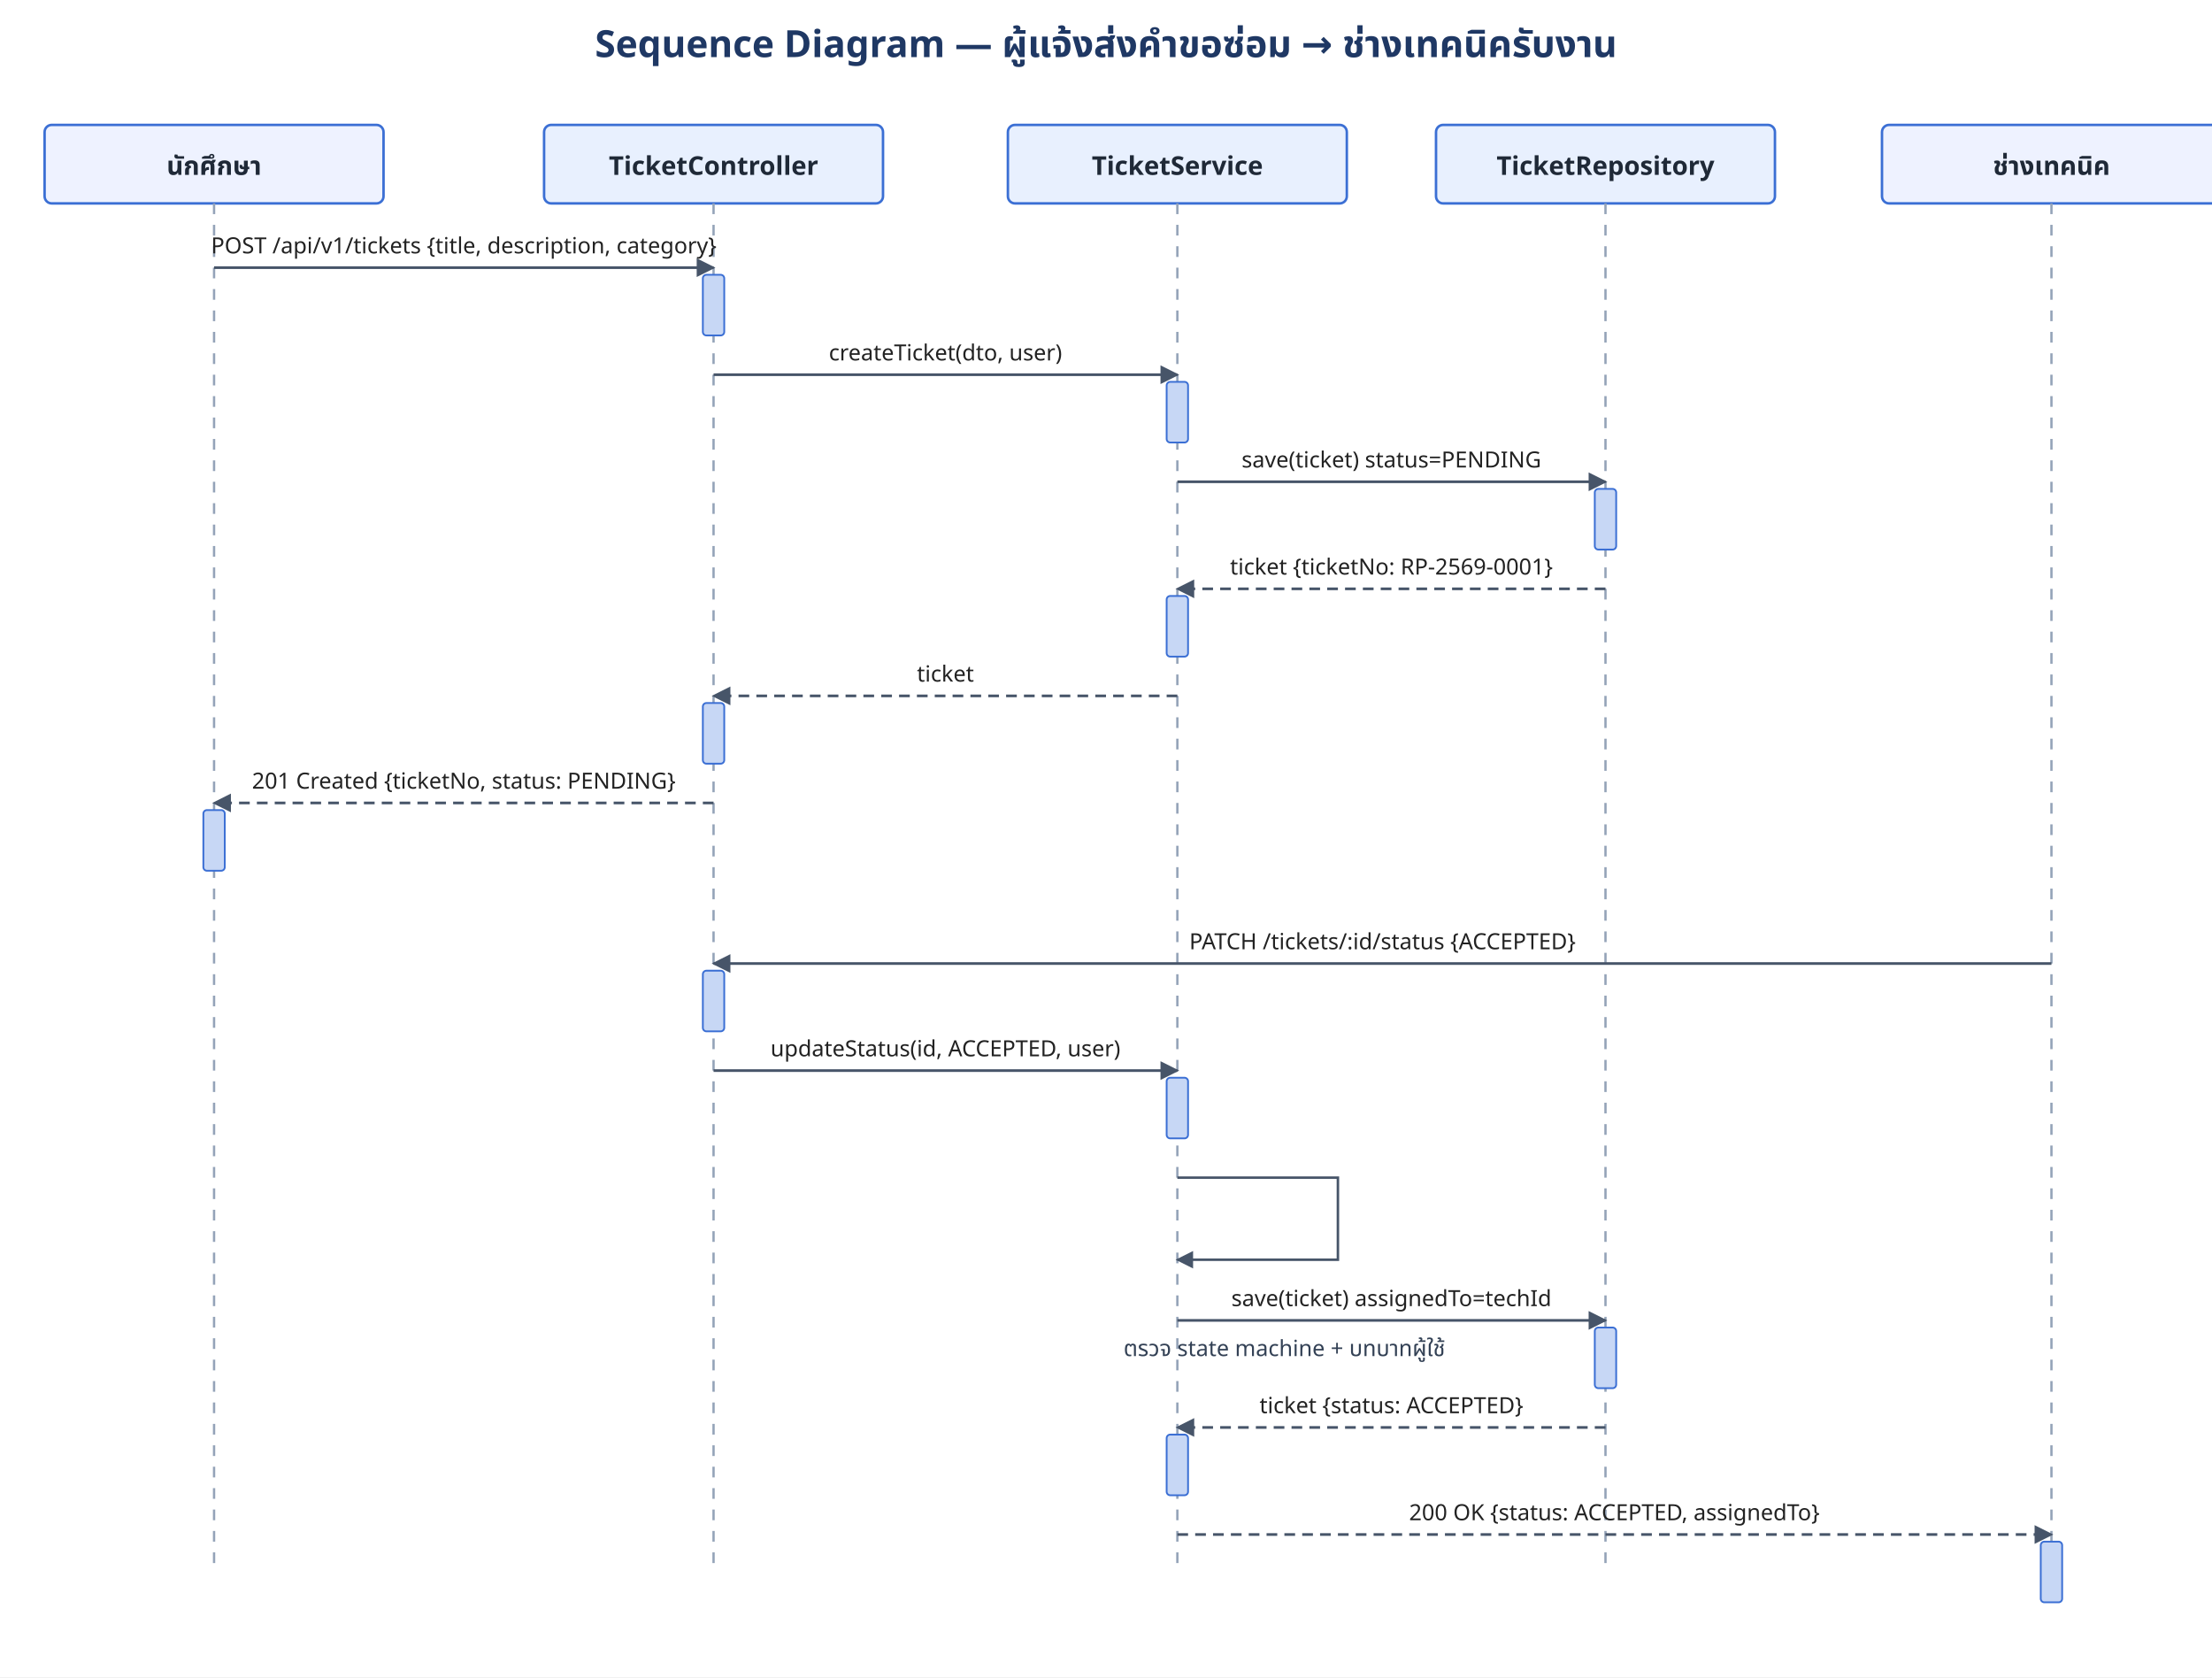
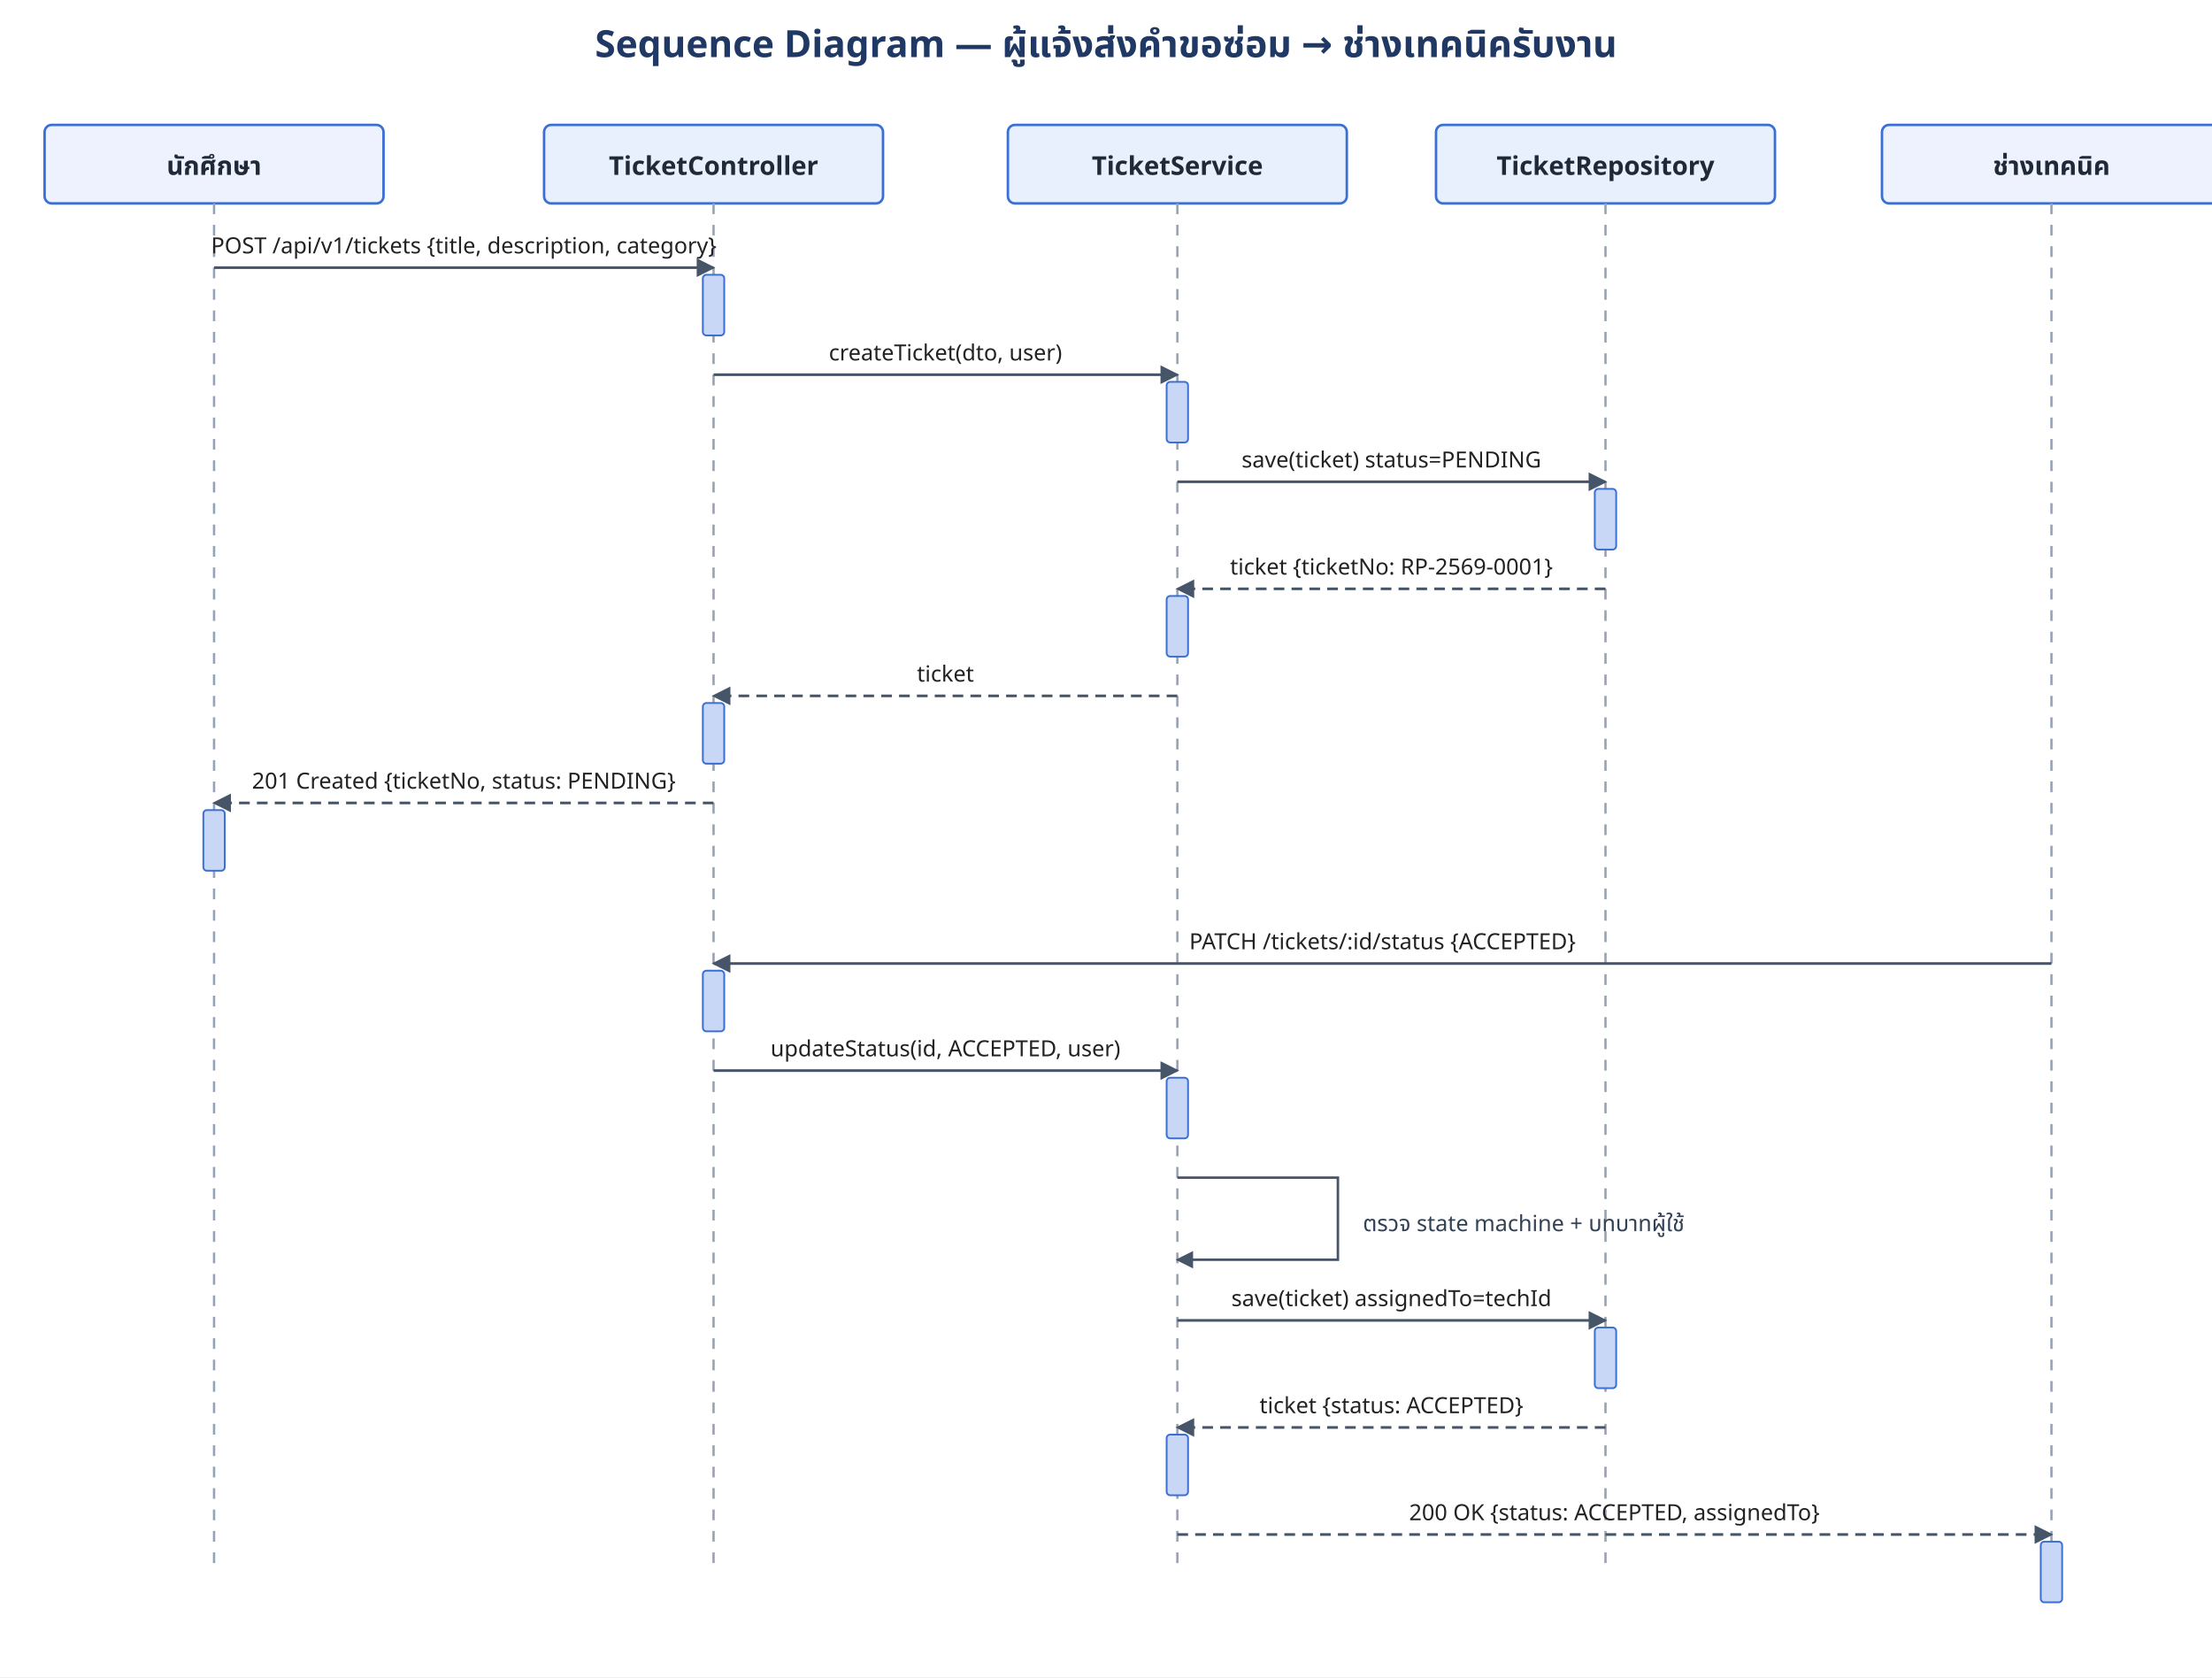
<svg xmlns="http://www.w3.org/2000/svg" width="1240" height="940" viewBox="0 0 1240 940" font-family="'Sarabun','Noto Sans Thai','TH Sarabun New','Leelawadee UI',sans-serif">
  <rect width="1240" height="940" fill="#ffffff" />
  <defs>
    <marker id="arrow" viewBox="0 0 10 10" refX="9" refY="5" markerWidth="7" markerHeight="7" orient="auto-start-reverse">
      <path d="M 0 0 L 10 5 L 0 10 z" fill="#475569" />
    </marker>
    <marker id="arrowOpen" viewBox="0 0 10 10" refX="9" refY="5" markerWidth="9" markerHeight="9" orient="auto-start-reverse">
      <path d="M 0 0 L 10 5 L 0 10" fill="none" stroke="#475569" stroke-width="1.4" />
    </marker>
    <marker id="diamond" viewBox="0 0 12 12" refX="1" refY="6" markerWidth="12" markerHeight="12" orient="auto-start-reverse">
      <path d="M 1 6 L 6 1 L 11 6 L 6 11 z" fill="#ffffff" stroke="#475569" />
    </marker>
  </defs>
  <text x="620.0" y="32" font-size="21" text-anchor="middle" fill="#1f3864" font-weight="bold" font-style="normal">Sequence Diagram — ผู้แจ้งส่งคำขอซ่อม → ช่างเทคนิครับงาน</text>
  <rect x="25" y="70" width="190" height="44" rx="4" fill="#eef2ff" stroke="#3b6fd4" stroke-width="1.4" />
  <text x="120" y="98" font-size="14.5" text-anchor="middle" fill="#1f2937" font-weight="bold" font-style="normal">นักศึกษา</text>
  <line x1="120" y1="114" x2="120" y2="880" stroke="#94a3b8" stroke-width="1.3" stroke-dasharray="6 6" />
  <rect x="305" y="70" width="190" height="44" rx="4" fill="#e8f0fe" stroke="#3b6fd4" stroke-width="1.4" />
  <text x="400" y="98" font-size="14.5" text-anchor="middle" fill="#1f2937" font-weight="bold" font-style="normal">TicketController</text>
  <line x1="400" y1="114" x2="400" y2="880" stroke="#94a3b8" stroke-width="1.3" stroke-dasharray="6 6" />
  <rect x="565" y="70" width="190" height="44" rx="4" fill="#e8f0fe" stroke="#3b6fd4" stroke-width="1.4" />
  <text x="660" y="98" font-size="14.5" text-anchor="middle" fill="#1f2937" font-weight="bold" font-style="normal">TicketService</text>
  <line x1="660" y1="114" x2="660" y2="880" stroke="#94a3b8" stroke-width="1.3" stroke-dasharray="6 6" />
  <rect x="805" y="70" width="190" height="44" rx="4" fill="#e8f0fe" stroke="#3b6fd4" stroke-width="1.4" />
  <text x="900" y="98" font-size="14.5" text-anchor="middle" fill="#1f2937" font-weight="bold" font-style="normal">TicketRepository</text>
  <line x1="900" y1="114" x2="900" y2="880" stroke="#94a3b8" stroke-width="1.3" stroke-dasharray="6 6" />
  <rect x="1055" y="70" width="190" height="44" rx="4" fill="#eef2ff" stroke="#3b6fd4" stroke-width="1.4" />
  <text x="1150" y="98" font-size="14.5" text-anchor="middle" fill="#1f2937" font-weight="bold" font-style="normal">ช่างเทคนิค</text>
  <line x1="1150" y1="114" x2="1150" y2="880" stroke="#94a3b8" stroke-width="1.3" stroke-dasharray="6 6" />
  <line x1="120" y1="150" x2="400" y2="150" stroke="#475569" stroke-width="1.5" marker-end="url(#arrow)" />
  <text x="260.0" y="142" font-size="12.5" text-anchor="middle" fill="#222" font-weight="normal" font-style="normal">POST /api/v1/tickets  {title, description, category}</text>
  <rect x="394" y="154" width="12" height="34" rx="2" fill="#c7d7f5" stroke="#3b6fd4" stroke-width="1" />
  <line x1="400" y1="210" x2="660" y2="210" stroke="#475569" stroke-width="1.5" marker-end="url(#arrow)" />
  <text x="530.0" y="202" font-size="12.5" text-anchor="middle" fill="#222" font-weight="normal" font-style="normal">createTicket(dto, user)</text>
  <rect x="654" y="214" width="12" height="34" rx="2" fill="#c7d7f5" stroke="#3b6fd4" stroke-width="1" />
  <line x1="660" y1="270" x2="900" y2="270" stroke="#475569" stroke-width="1.5" marker-end="url(#arrow)" />
  <text x="780.0" y="262" font-size="12.5" text-anchor="middle" fill="#222" font-weight="normal" font-style="normal">save(ticket)  status=PENDING</text>
  <rect x="894" y="274" width="12" height="34" rx="2" fill="#c7d7f5" stroke="#3b6fd4" stroke-width="1" />
  <line x1="900" y1="330" x2="660" y2="330" stroke="#475569" stroke-width="1.5" marker-end="url(#arrow)" stroke-dasharray="6 4" />
  <text x="780.0" y="322" font-size="12.5" text-anchor="middle" fill="#222" font-weight="normal" font-style="normal">ticket {ticketNo: RP-2569-0001}</text>
  <rect x="654" y="334" width="12" height="34" rx="2" fill="#c7d7f5" stroke="#3b6fd4" stroke-width="1" />
  <line x1="660" y1="390" x2="400" y2="390" stroke="#475569" stroke-width="1.5" marker-end="url(#arrow)" stroke-dasharray="6 4" />
  <text x="530.0" y="382" font-size="12.5" text-anchor="middle" fill="#222" font-weight="normal" font-style="normal">ticket</text>
  <rect x="394" y="394" width="12" height="34" rx="2" fill="#c7d7f5" stroke="#3b6fd4" stroke-width="1" />
  <line x1="400" y1="450" x2="120" y2="450" stroke="#475569" stroke-width="1.5" marker-end="url(#arrow)" stroke-dasharray="6 4" />
  <text x="260.0" y="442" font-size="12.5" text-anchor="middle" fill="#222" font-weight="normal" font-style="normal">201 Created  {ticketNo, status: PENDING}</text>
  <rect x="114" y="454" width="12" height="34" rx="2" fill="#c7d7f5" stroke="#3b6fd4" stroke-width="1" />
  <line x1="1150" y1="540" x2="400" y2="540" stroke="#475569" stroke-width="1.5" marker-end="url(#arrow)" />
  <text x="775.0" y="532" font-size="12.5" text-anchor="middle" fill="#222" font-weight="normal" font-style="normal">PATCH /tickets/:id/status  {ACCEPTED}</text>
  <rect x="394" y="544" width="12" height="34" rx="2" fill="#c7d7f5" stroke="#3b6fd4" stroke-width="1" />
  <line x1="400" y1="600" x2="660" y2="600" stroke="#475569" stroke-width="1.5" marker-end="url(#arrow)" />
  <text x="530.0" y="592" font-size="12.5" text-anchor="middle" fill="#222" font-weight="normal" font-style="normal">updateStatus(id, ACCEPTED, user)</text>
  <rect x="654" y="604" width="12" height="34" rx="2" fill="#c7d7f5" stroke="#3b6fd4" stroke-width="1" />
  <path d="M 660 660 h 90 v 46 h -90" fill="none" stroke="#475569" stroke-width="1.4" marker-end="url(#arrow)" />
-   <text x="720" y="760" font-size="12.5" text-anchor="middle" fill="#334155" font-weight="normal" font-style="normal">ตรวจ state machine + บทบาทผู้ใช้</text>
+   <text x="764" y="690" font-size="12.5" text-anchor="start" fill="#334155" font-weight="normal" font-style="normal">ตรวจ state machine + บทบาทผู้ใช้</text>
  <line x1="660" y1="740" x2="900" y2="740" stroke="#475569" stroke-width="1.5" marker-end="url(#arrow)" />
  <text x="780.0" y="732" font-size="12.5" text-anchor="middle" fill="#222" font-weight="normal" font-style="normal">save(ticket)  assignedTo=techId</text>
  <rect x="894" y="744" width="12" height="34" rx="2" fill="#c7d7f5" stroke="#3b6fd4" stroke-width="1" />
  <line x1="900" y1="800" x2="660" y2="800" stroke="#475569" stroke-width="1.5" marker-end="url(#arrow)" stroke-dasharray="6 4" />
  <text x="780.0" y="792" font-size="12.5" text-anchor="middle" fill="#222" font-weight="normal" font-style="normal">ticket {status: ACCEPTED}</text>
  <rect x="654" y="804" width="12" height="34" rx="2" fill="#c7d7f5" stroke="#3b6fd4" stroke-width="1" />
  <line x1="660" y1="860" x2="1150" y2="860" stroke="#475569" stroke-width="1.5" marker-end="url(#arrow)" stroke-dasharray="6 4" />
  <text x="905.0" y="852" font-size="12.5" text-anchor="middle" fill="#222" font-weight="normal" font-style="normal">200 OK  {status: ACCEPTED, assignedTo}</text>
  <rect x="1144" y="864" width="12" height="34" rx="2" fill="#c7d7f5" stroke="#3b6fd4" stroke-width="1" />
</svg>
